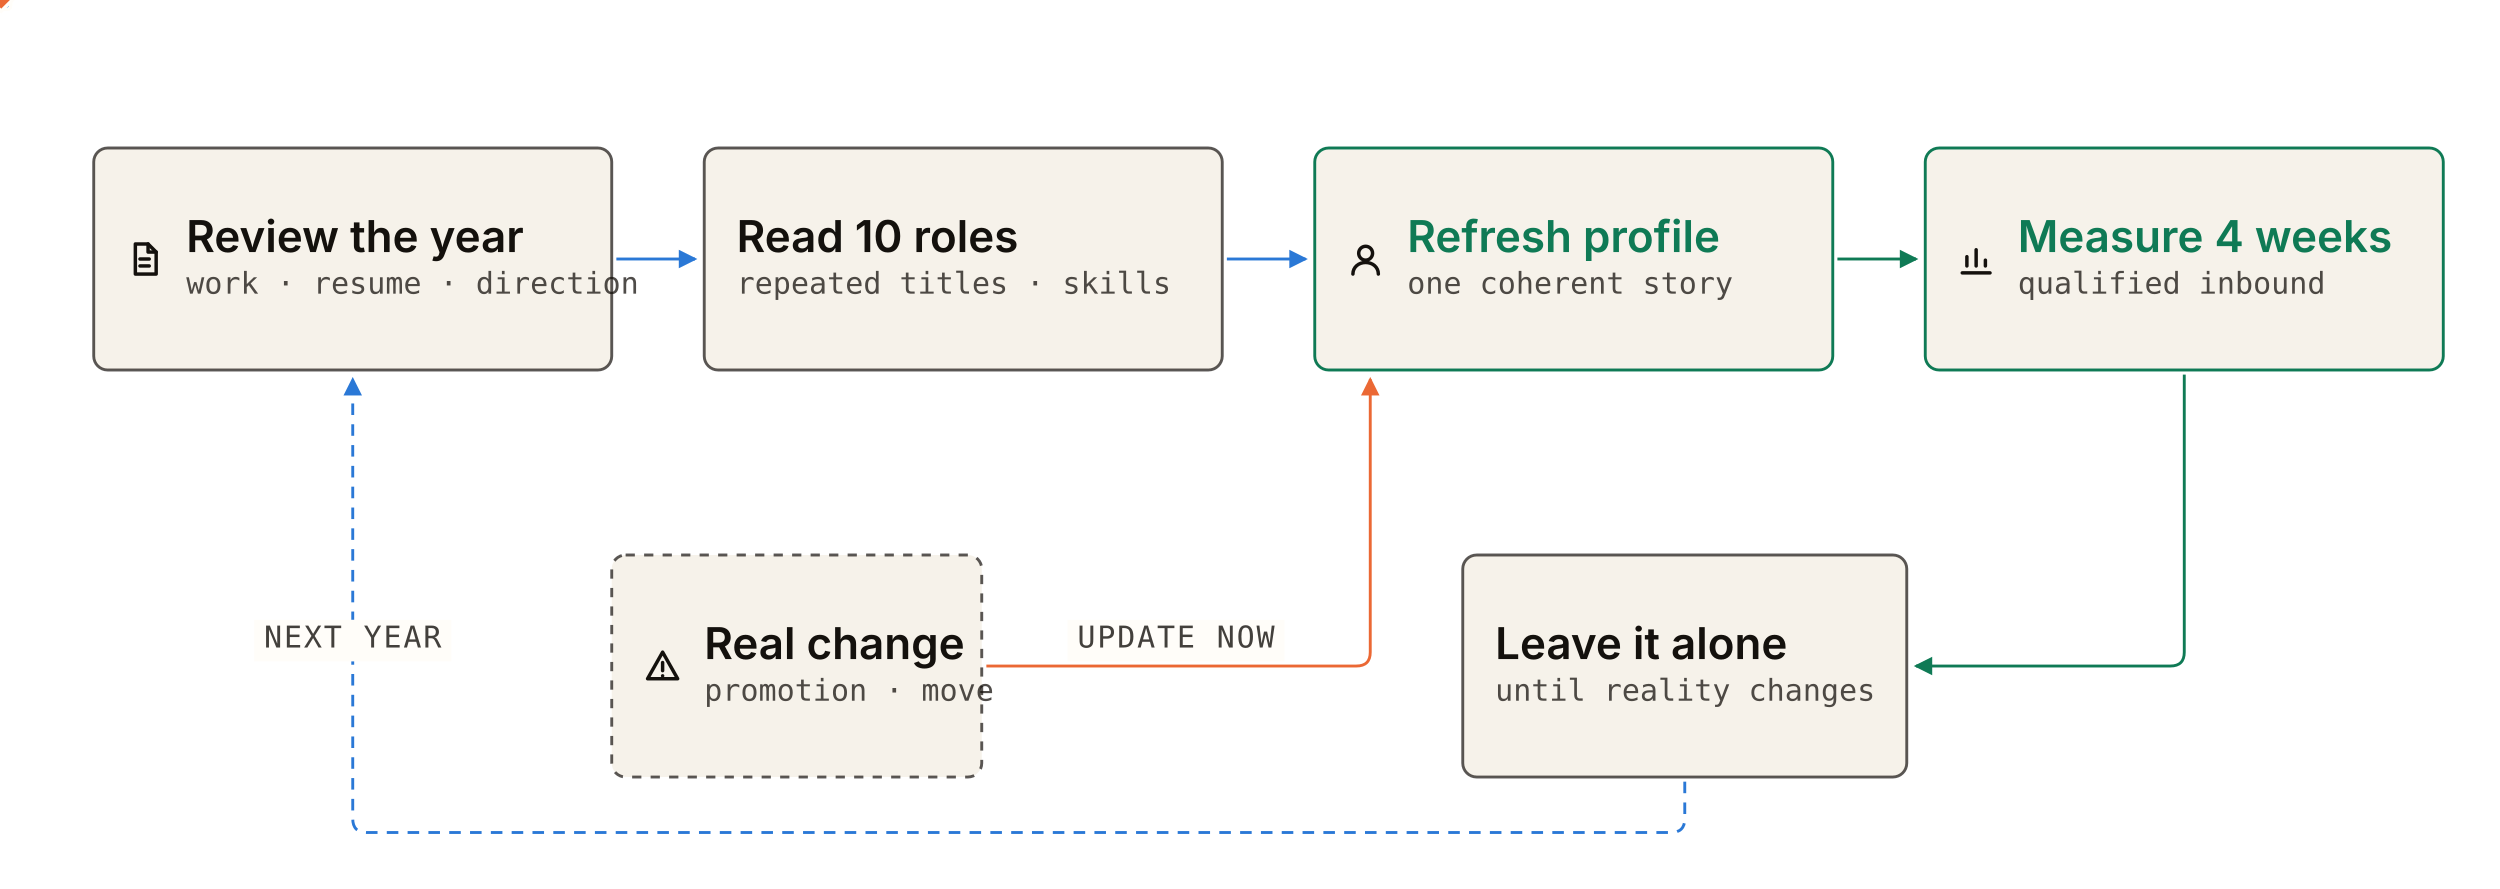
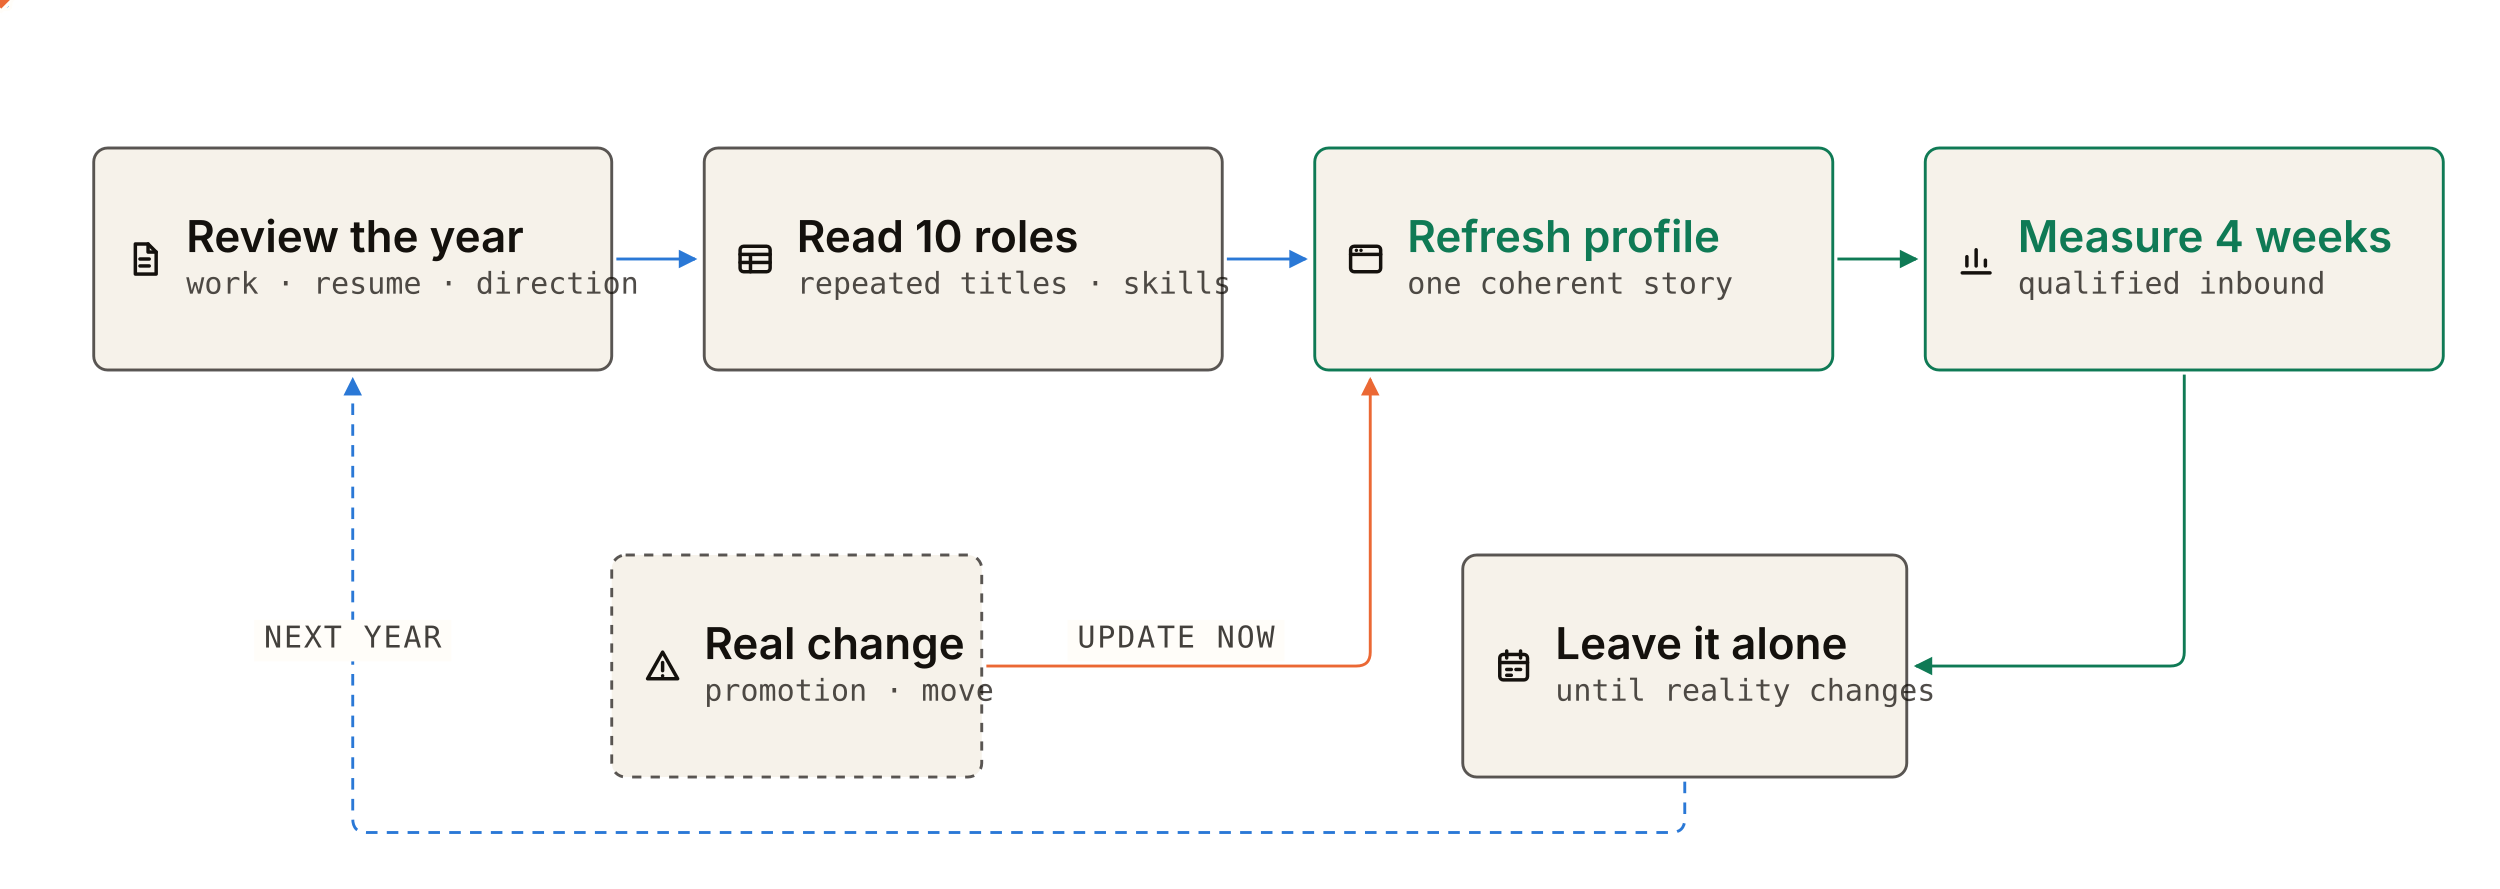
<svg xmlns="http://www.w3.org/2000/svg" viewBox="0 0 1080 384" width="960" height="341" color="#14110d" font-family="ui-sans-serif, system-ui, -apple-system, 'Segoe UI', Inter, Helvetica, Arial, sans-serif" role="img" aria-label="An annual LinkedIn maintenance loop. Review accomplishments, sample ten relevant job descriptions, refresh the profile, measure qualified inbound for four weeks, then leave it alone until next year. A promotion, new scope, relocation or target change takes a shorter path directly back to the profile refresh.">
  <style>text{user-select:none}</style>
  <g transform="translate(0,0)">
    <defs>
      <marker id="lal-head" markerWidth="8" markerHeight="8" refX="7" refY="4" orient="auto-start-reverse" markerUnits="userSpaceOnUse">
        <path d="M0,0 L8,4 L0,8 z" fill="currentColor" />
      </marker>
      <marker id="lal-head-accent" markerWidth="8" markerHeight="8" refX="7" refY="4" orient="auto-start-reverse" markerUnits="userSpaceOnUse">
        <path d="M0,0 L8,4 L0,8 z" fill="#0f7a55" />
      </marker>
      <marker id="lal-head-request" markerWidth="8" markerHeight="8" refX="7" refY="4" orient="auto-start-reverse" markerUnits="userSpaceOnUse">
        <path d="M0,0 L8,4 L0,8 z" fill="#2a78d6" />
      </marker>
      <marker id="lal-head-response" markerWidth="8" markerHeight="8" refX="7" refY="4" orient="auto-start-reverse" markerUnits="userSpaceOnUse">
        <path d="M0,0 L8,4 L0,8 z" fill="#0f7a55" />
      </marker>
      <marker id="lal-head-change" markerWidth="8" markerHeight="8" refX="7" refY="4" orient="auto-start-reverse" markerUnits="userSpaceOnUse">
        <path d="M0,0 L8,4 L0,8 z" fill="#eb6834" />
      </marker>
    </defs>
    <g data-uipack="node">
      <rect x="40" y="64" width="224" height="96" rx="6" fill="#f6f2ea" stroke="currentColor" stroke-opacity="0.7" stroke-width="1.25" />
      <path class="uipack__touch-target" d="M 40 64 h 224 v 96 h -224 Z" fill="transparent" stroke="none" aria-hidden="true" />
      <g transform="translate(54, 104)" fill="none" stroke="currentColor" stroke-width="1.5" stroke-linecap="round" stroke-linejoin="round">
        <path d="M4 1.5h5.5L13 5v9.5H4z" />
        <path d="M9.5 1.5V5H13M6 8h4M6 11h4" />
      </g>
      <text x="80" y="109" text-anchor="start" font-size="19" font-weight="600" fill="currentColor">Review the year</text>
      <text x="80" y="127" text-anchor="start" font-size="13" font-family="ui-monospace, SFMono-Regular, Menlo, Consolas, monospace" fill="currentColor" fill-opacity="0.75">work · resume · direction</text>
    </g>
    <path data-uipack="connector" data-kind="request" d="M266,112 L300,112" fill="none" stroke="#2a78d6" stroke-opacity="1" stroke-width="1.25" marker-end="url(#lal-head-request)" />
    <g data-uipack="packet" data-kind="request">
      <g>
        <rect x="-4" y="-4" width="8" height="8" rx="1.5" fill="#2a78d6" stroke="#fffdf9" stroke-width="1.5" />
        <animateTransform attributeName="transform" type="scale" dur="1.4s" begin="0s" repeatCount="indefinite" calcMode="spline" values="0;1.2;1;1;0" keyTimes="0;0.12;0.2;0.8;1" keySplines="0.2 0.9 0.3 1;0.4 0 0.6 1;0 0 1 1;0.6 0 0.9 0.4" />
      </g>
      <animateMotion dur="1.4s" begin="0s" repeatCount="indefinite" path="M270,112 L292,112" calcMode="linear" />
    </g>
    <g data-uipack="node">
      <rect x="304" y="64" width="224" height="96" rx="6" fill="#f6f2ea" stroke="currentColor" stroke-opacity="0.7" stroke-width="1.25" />
      <path class="uipack__touch-target" d="M 304 64 h 224 v 96 h -224 Z" fill="transparent" stroke="none" aria-hidden="true" />
-       <text x="318" y="109" text-anchor="start" font-size="19" font-weight="600" fill="currentColor">Read 10 roles</text>
-       <text x="318" y="127" text-anchor="start" font-size="13" font-family="ui-monospace, SFMono-Regular, Menlo, Consolas, monospace" fill="currentColor" fill-opacity="0.75">repeated titles · skills</text>
+       <g transform="translate(318, 104)" fill="none" stroke="currentColor" stroke-width="1.5" stroke-linecap="round" stroke-linejoin="round">
+         <rect x="1.5" y="2.5" width="13" height="11" rx="1.5" />
+         <path d="M1.5 6h13M1.5 9.5h13M6 6v7.5" />
+       </g>
+       <text x="344" y="109" text-anchor="start" font-size="19" font-weight="600" fill="currentColor">Read 10 roles</text>
+       <text x="344" y="127" text-anchor="start" font-size="13" font-family="ui-monospace, SFMono-Regular, Menlo, Consolas, monospace" fill="currentColor" fill-opacity="0.75">repeated titles · skills</text>
    </g>
    <path data-uipack="connector" data-kind="request" d="M530,112 L564,112" fill="none" stroke="#2a78d6" stroke-opacity="1" stroke-width="1.25" marker-end="url(#lal-head-request)" />
    <g data-uipack="packet" data-kind="request">
      <g>
        <rect x="-4" y="-4" width="8" height="8" rx="1.5" fill="#2a78d6" stroke="#fffdf9" stroke-width="1.5" />
        <animateTransform attributeName="transform" type="scale" dur="1.4s" begin="-0.4s" repeatCount="indefinite" calcMode="spline" values="0;1.2;1;1;0" keyTimes="0;0.12;0.2;0.8;1" keySplines="0.2 0.9 0.3 1;0.4 0 0.6 1;0 0 1 1;0.6 0 0.9 0.4" />
      </g>
      <animateMotion dur="1.4s" begin="-0.4s" repeatCount="indefinite" path="M534,112 L556,112" calcMode="linear" />
    </g>
    <g data-uipack="node">
      <rect x="568" y="64" width="224" height="96" rx="6" fill="#f6f2ea" stroke="#0f7a55" stroke-opacity="1" stroke-width="1.25" />
      <path class="uipack__touch-target" d="M 568 64 h 224 v 96 h -224 Z" fill="transparent" stroke="none" aria-hidden="true" />
      <g transform="translate(582, 104)" fill="none" stroke="currentColor" stroke-width="1.5" stroke-linecap="round" stroke-linejoin="round">
-         <circle cx="8" cy="5.5" r="3" />
-         <path d="M2.5 14.5c0-3 2.5-5 5.5-5s5.5 2 5.5 5" />
+         <rect x="1.5" y="2.5" width="13" height="11" rx="1.5" />
+         <path d="M1.5 6h13M4 4.25h.01M6 4.25h.01" />
      </g>
      <text x="608" y="109" text-anchor="start" font-size="19" font-weight="600" fill="#0f7a55">Refresh profile</text>
      <text x="608" y="127" text-anchor="start" font-size="13" font-family="ui-monospace, SFMono-Regular, Menlo, Consolas, monospace" fill="currentColor" fill-opacity="0.75">one coherent story</text>
    </g>
-     <path data-uipack="connector" data-kind="response" d="M794,112 L828,112" fill="none" stroke="#0f7a55" stroke-opacity="1" stroke-width="1.25" marker-end="url(#lal-head-response)" />
-     <g data-uipack="packet" data-kind="response">
+     <path data-uipack="connector" data-kind="accent" d="M794,112 L828,112" fill="none" stroke="#0f7a55" stroke-opacity="1" stroke-width="1.25" marker-end="url(#lal-head-accent)" />
+     <g data-uipack="packet" data-kind="accent">
      <g>
-         <circle cx="0" cy="0" r="4" fill="#0f7a55" stroke="#fffdf9" stroke-width="1.5" />
+         <circle cx="0" cy="0" r="3.12" fill="#fffdf9" stroke="#0f7a55" stroke-width="2" />
        <animateTransform attributeName="transform" type="scale" dur="1.4s" begin="-0.8s" repeatCount="indefinite" calcMode="spline" values="0;1.2;1;1;0" keyTimes="0;0.12;0.2;0.8;1" keySplines="0.2 0.9 0.3 1;0.4 0 0.6 1;0 0 1 1;0.6 0 0.9 0.4" />
      </g>
      <animateMotion dur="1.4s" begin="-0.8s" repeatCount="indefinite" path="M798,112 L820,112" calcMode="linear" />
    </g>
    <g data-uipack="node">
      <rect x="832" y="64" width="224" height="96" rx="6" fill="#f6f2ea" stroke="#0f7a55" stroke-opacity="1" stroke-width="1.25" />
      <path class="uipack__touch-target" d="M 832 64 h 224 v 96 h -224 Z" fill="transparent" stroke="none" aria-hidden="true" />
      <g transform="translate(846, 104)" fill="none" stroke="currentColor" stroke-width="1.5" stroke-linecap="round" stroke-linejoin="round">
        <path d="M2 14h12M4 11V7M8 11V4M12 11V8.5" />
      </g>
      <text x="872" y="109" text-anchor="start" font-size="19" font-weight="600" fill="#0f7a55">Measure 4 weeks</text>
      <text x="872" y="127" text-anchor="start" font-size="13" font-family="ui-monospace, SFMono-Regular, Menlo, Consolas, monospace" fill="currentColor" fill-opacity="0.75">qualified inbound</text>
    </g>
-     <path data-uipack="connector" data-kind="response" d="M944,162 L944,282 Q944,288 938,288 L828,288" fill="none" stroke="#0f7a55" stroke-opacity="1" stroke-width="1.25" marker-end="url(#lal-head-response)" />
-     <g data-uipack="packet" data-kind="response">
+     <path data-uipack="connector" data-kind="accent" d="M944,162 L944,282 Q944,288 938,288 L828,288" fill="none" stroke="#0f7a55" stroke-opacity="1" stroke-width="1.25" marker-end="url(#lal-head-accent)" />
+     <g data-uipack="packet" data-kind="accent">
      <g>
-         <circle cx="0" cy="0" r="4" fill="#0f7a55" stroke="#fffdf9" stroke-width="1.5" />
+         <circle cx="0" cy="0" r="3.12" fill="#fffdf9" stroke="#0f7a55" stroke-width="2" />
        <animateTransform attributeName="transform" type="scale" dur="1.8s" begin="-1.1s" repeatCount="indefinite" calcMode="spline" values="0;1.2;1;1;0" keyTimes="0;0.093;0.156;0.822;1" keySplines="0.2 0.9 0.3 1;0.4 0 0.6 1;0 0 1 1;0.6 0 0.9 0.4" />
      </g>
      <animateMotion dur="1.8s" begin="-1.1s" repeatCount="indefinite" path="M944,166 L944,282 Q944,288 938,288 L836,288" calcMode="linear" />
    </g>
    <g data-uipack="node">
      <rect x="632" y="240" width="192" height="96" rx="6" fill="#f6f2ea" stroke="currentColor" stroke-opacity="0.7" stroke-width="1.25" />
      <path class="uipack__touch-target" d="M 632 240 h 192 v 96 h -192 Z" fill="transparent" stroke="none" aria-hidden="true" />
-       <text x="646" y="285" text-anchor="start" font-size="19" font-weight="600" fill="currentColor">Leave it alone</text>
-       <text x="646" y="303" text-anchor="start" font-size="13" font-family="ui-monospace, SFMono-Regular, Menlo, Consolas, monospace" fill="currentColor" fill-opacity="0.75">until reality changes</text>
+       <g transform="translate(646, 280)" fill="none" stroke="currentColor" stroke-width="1.5" stroke-linecap="round" stroke-linejoin="round">
+         <rect x="2" y="3" width="12" height="11" rx="1.5" />
+         <path d="M2 6.5h12M5 1.5v3M11 1.5v3M5 9.5h2M9 9.5h2M5 12h2" />
+       </g>
+       <text x="672" y="285" text-anchor="start" font-size="19" font-weight="600" fill="currentColor">Leave it alone</text>
+       <text x="672" y="303" text-anchor="start" font-size="13" font-family="ui-monospace, SFMono-Regular, Menlo, Consolas, monospace" fill="currentColor" fill-opacity="0.75">until reality changes</text>
    </g>
    <path data-uipack="connector" data-kind="request" d="M728,338 L728,354 Q728,360 722,360 L158,360 Q152,360 152,354 L152,164" fill="none" stroke="#2a78d6" stroke-opacity="1" stroke-width="1.25" stroke-dasharray="5 4" marker-end="url(#lal-head-request)" />
    <g data-uipack="packet" data-kind="request">
      <g>
        <rect x="-4" y="-4" width="8" height="8" rx="1.5" fill="#2a78d6" stroke="#fffdf9" stroke-width="1.5" />
        <animateTransform attributeName="transform" type="scale" dur="3.2s" begin="-1.4s" repeatCount="indefinite" calcMode="spline" values="0;1.2;1;1;0" keyTimes="0;0.053;0.088;0.9;1" keySplines="0.2 0.9 0.3 1;0.4 0 0.6 1;0 0 1 1;0.6 0 0.9 0.4" />
      </g>
      <animateMotion dur="3.2s" begin="-1.4s" repeatCount="indefinite" path="M728,342 L728,354 Q728,360 722,360 L158,360 Q152,360 152,354 L152,172" calcMode="linear" />
    </g>
    <g data-uipack="label">
      <rect x="109.39" y="268" width="85.22" height="18" fill="#fffdf9" />
      <text x="152" y="280" text-anchor="middle" font-size="13" font-family="ui-monospace, SFMono-Regular, Menlo, Consolas, monospace" letter-spacing=".06em" fill="currentColor" fill-opacity="0.8">NEXT YEAR</text>
    </g>
    <g data-uipack="node">
      <rect x="264" y="240" width="160" height="96" rx="6" fill="#f6f2ea" stroke="currentColor" stroke-opacity="0.7" stroke-width="1.25" stroke-dasharray="4 4" />
      <path class="uipack__touch-target" d="M 264 240 h 160 v 96 h -160 Z" fill="transparent" stroke="none" aria-hidden="true" />
      <g transform="translate(278, 280)" fill="none" stroke="currentColor" stroke-width="1.5" stroke-linecap="round" stroke-linejoin="round">
        <path d="M8 2 14.5 13.5h-13z" />
        <path d="M8 6.5v3.5M8 12.25h.01" />
      </g>
      <text x="304" y="285" text-anchor="start" font-size="19" font-weight="600" fill="currentColor">Real change</text>
      <text x="304" y="303" text-anchor="start" font-size="13" font-family="ui-monospace, SFMono-Regular, Menlo, Consolas, monospace" fill="currentColor" fill-opacity="0.75">promotion · move</text>
    </g>
    <path data-uipack="connector" data-kind="change" d="M426,288 L586,288 Q592,288 592,282 L592,164" fill="none" stroke="#eb6834" stroke-opacity="1" stroke-width="1.25" marker-end="url(#lal-head-change)" />
    <g data-uipack="packet" data-kind="change">
      <g>
        <path d="M0,-4.8 L4.8,0 L0,4.8 L-4.8,0 Z" fill="#eb6834" stroke="#fffdf9" stroke-width="1.5" />
        <animateTransform attributeName="transform" type="scale" dur="1.6s" begin="-0.6s" repeatCount="indefinite" calcMode="spline" values="0;1.2;1;1;0" keyTimes="0;0.105;0.175;0.8;1" keySplines="0.2 0.9 0.3 1;0.4 0 0.6 1;0 0 1 1;0.6 0 0.9 0.4" />
      </g>
      <animateMotion dur="1.6s" begin="-0.6s" repeatCount="indefinite" path="M430,288 L586,288 Q592,288 592,282 L592,172" calcMode="linear" />
    </g>
    <g data-uipack="label">
      <rect x="461.1" y="268" width="93.8" height="18" fill="#fffdf9" />
      <text x="508" y="280" text-anchor="middle" font-size="13" font-family="ui-monospace, SFMono-Regular, Menlo, Consolas, monospace" letter-spacing=".06em" fill="currentColor" fill-opacity="0.8">UPDATE NOW</text>
    </g>
  </g>
</svg>
